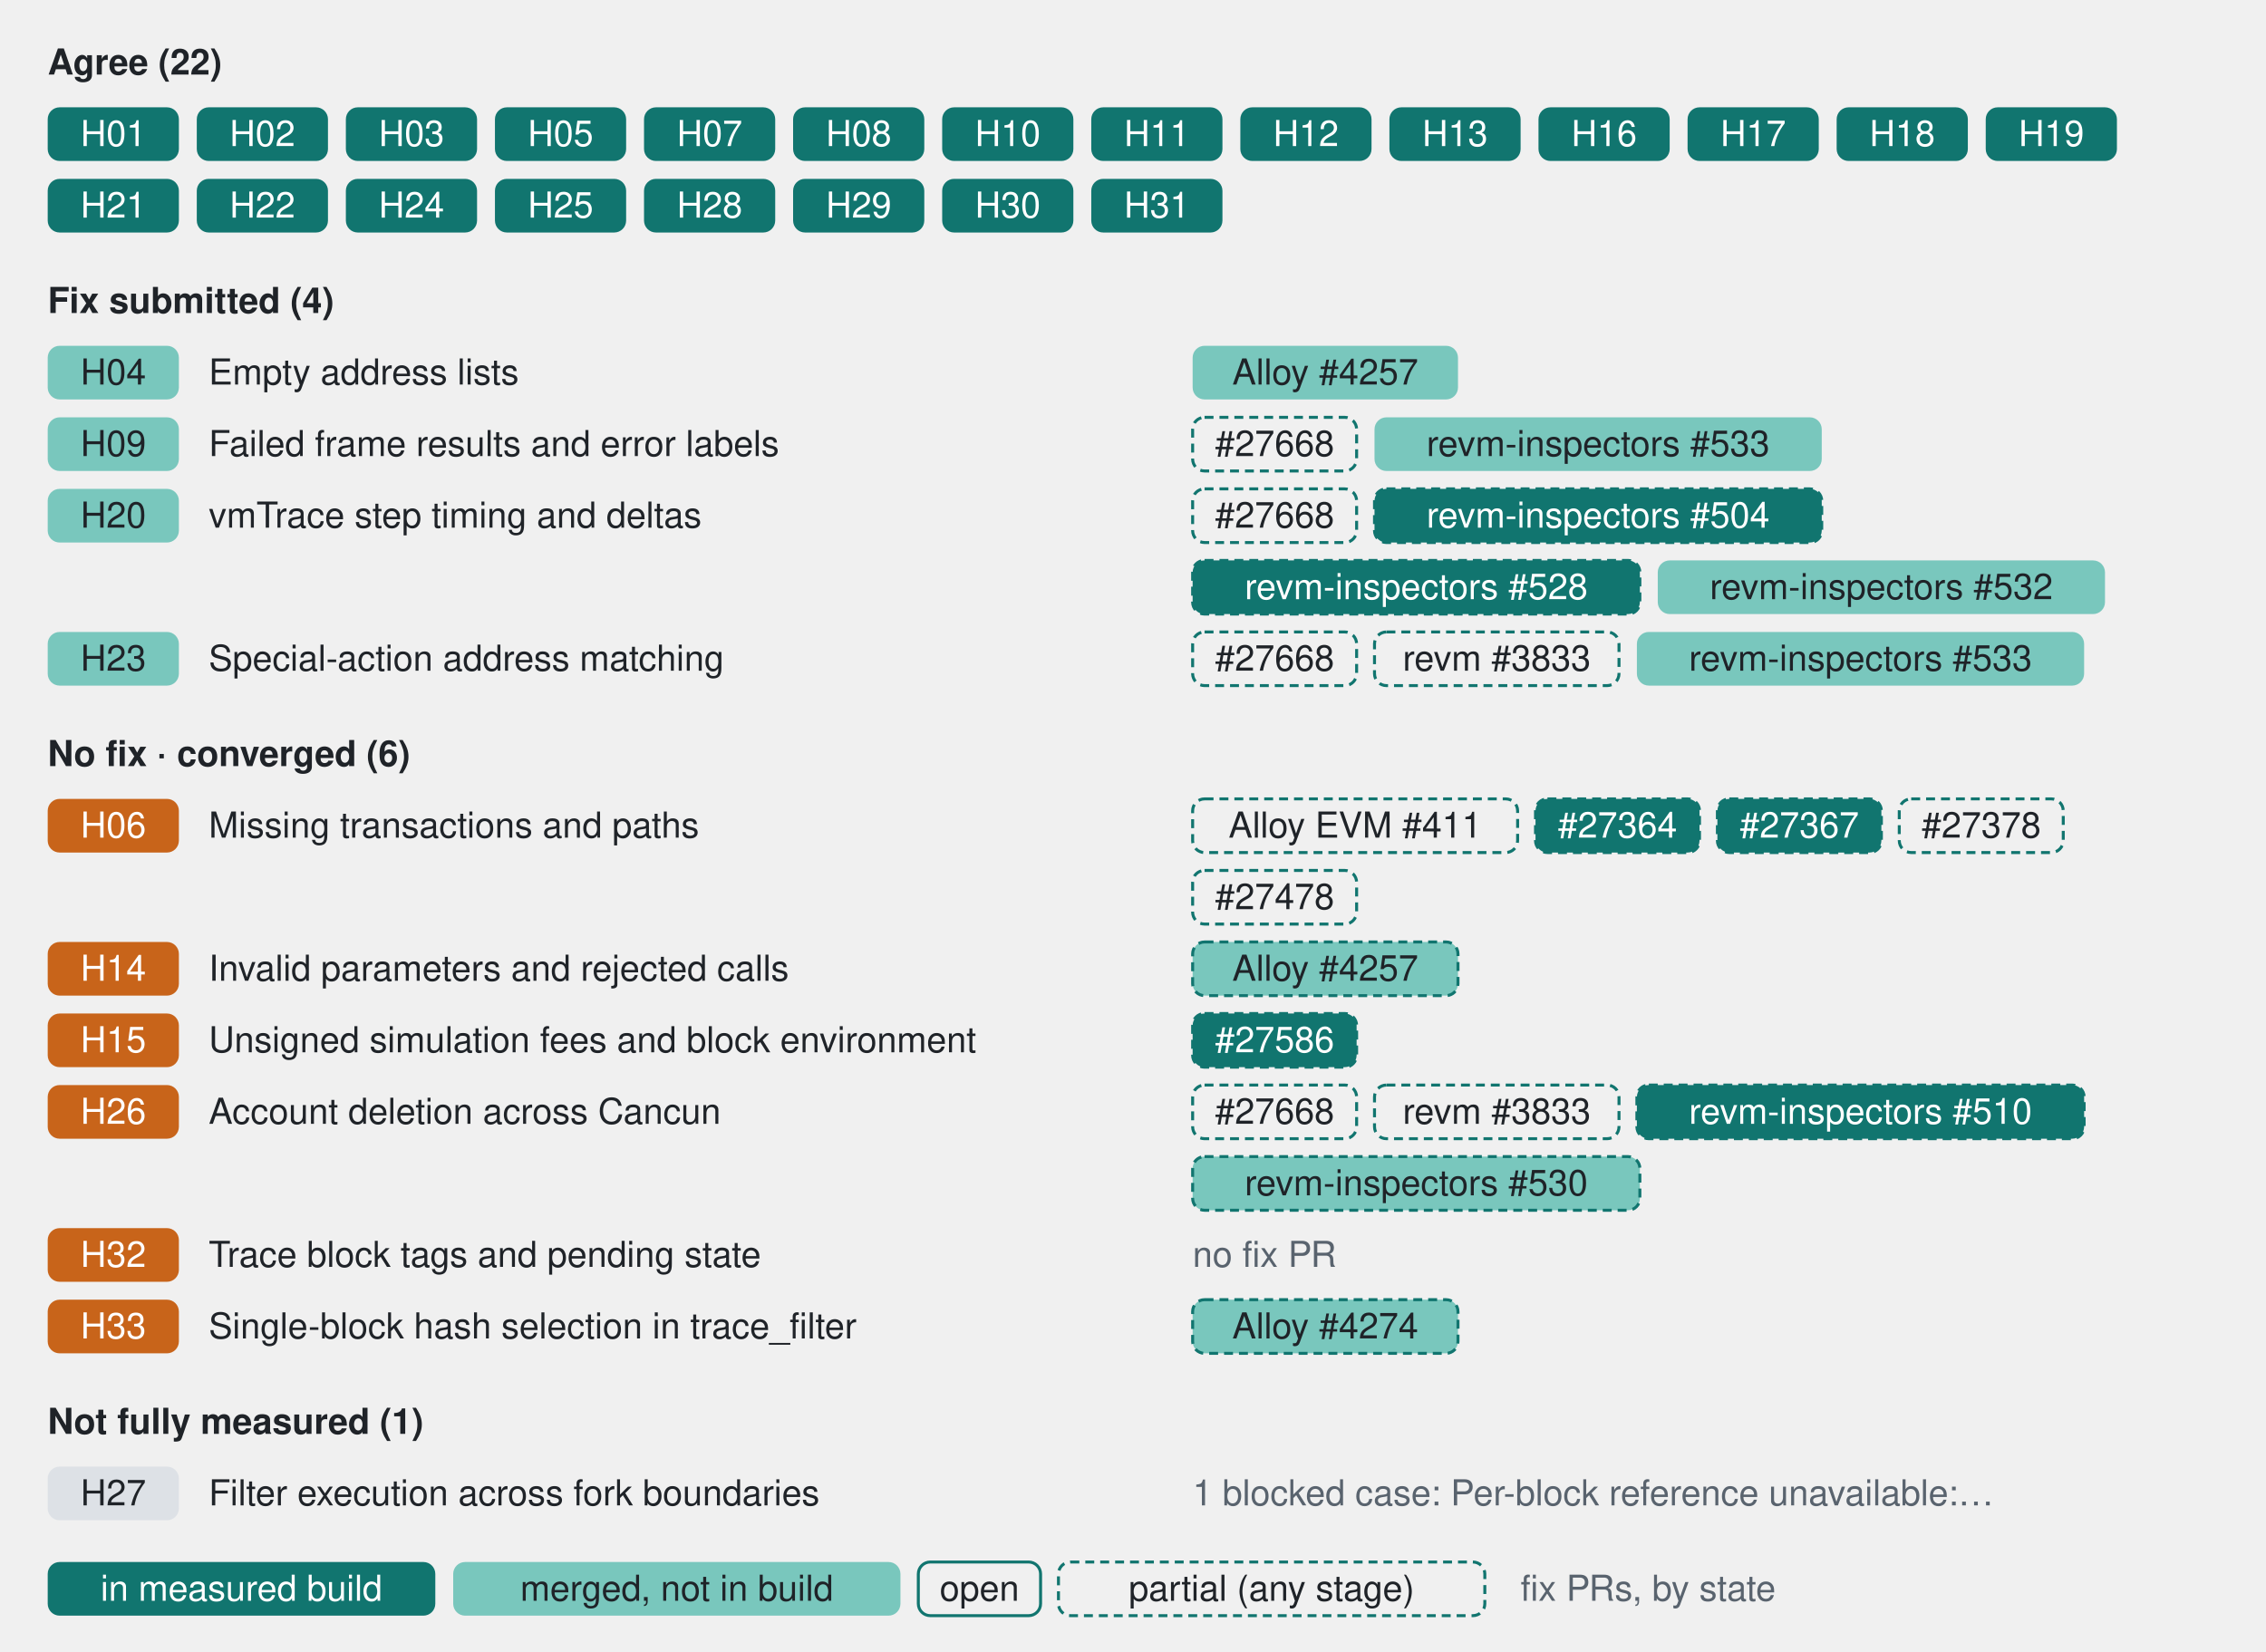
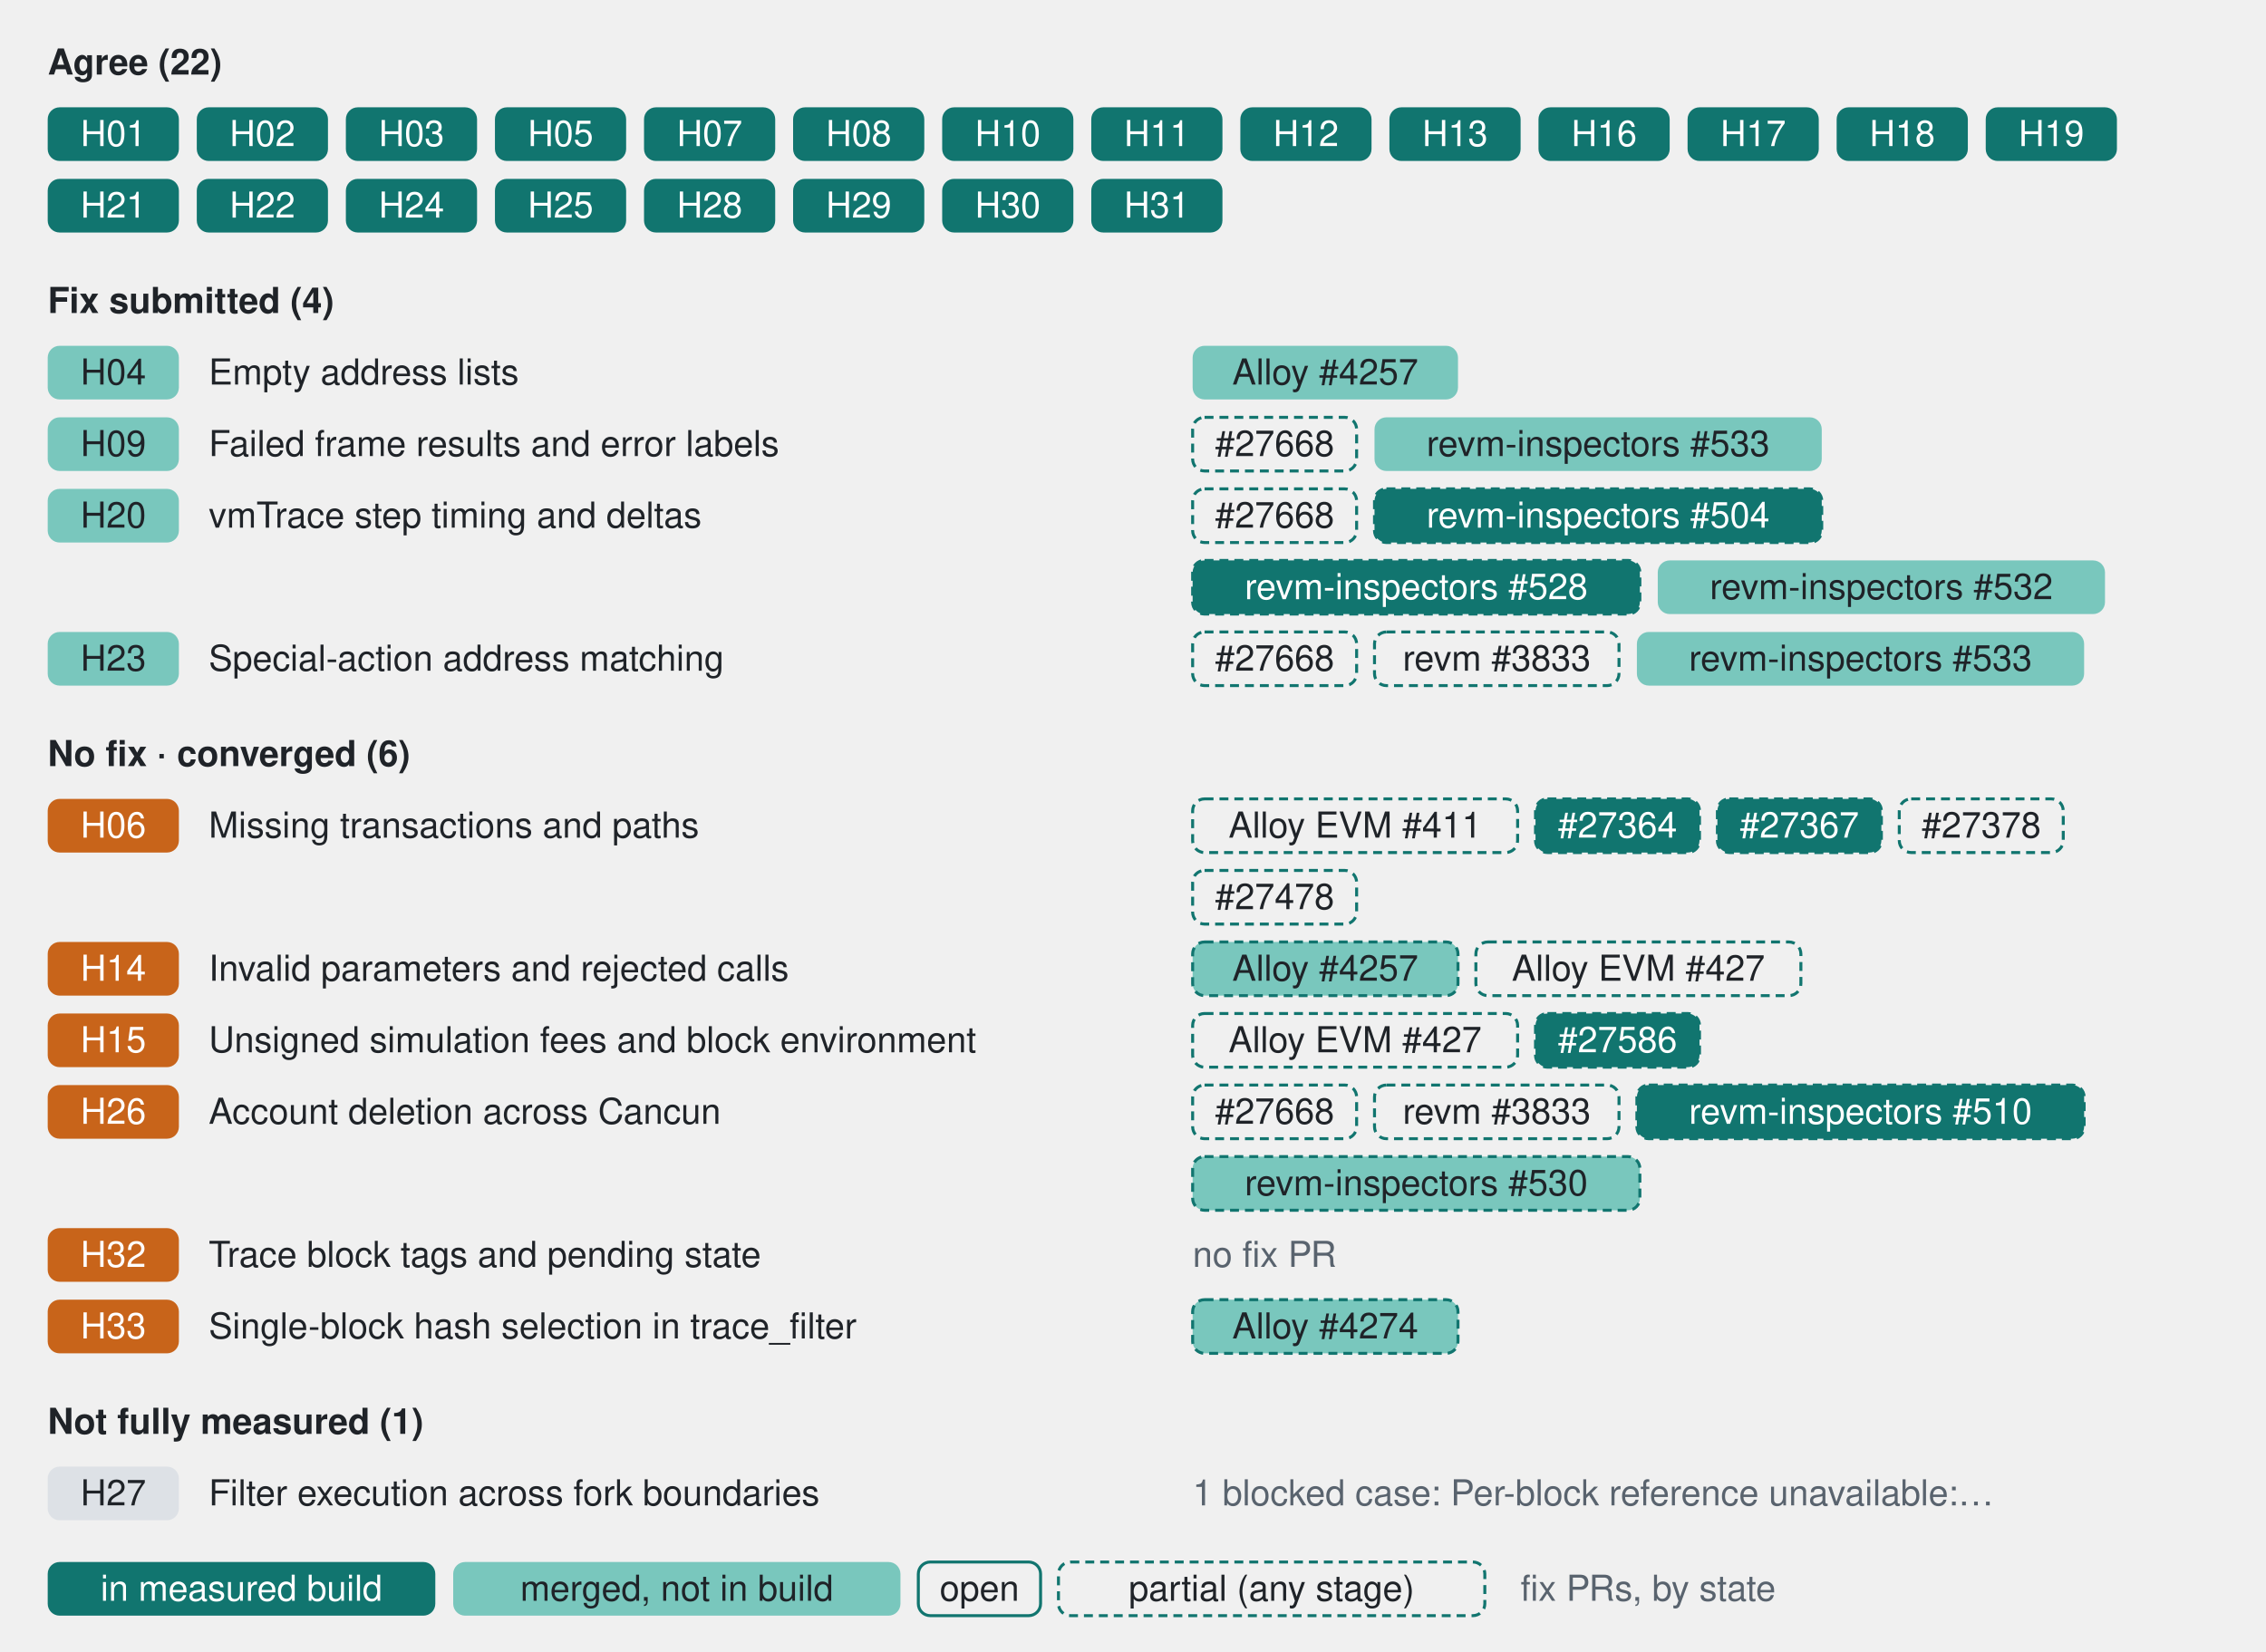
<svg xmlns="http://www.w3.org/2000/svg" width="760" height="554" viewBox="0 0 760 554" role="img" aria-labelledby="title">
  <style>text{font-family:-apple-system,BlinkMacSystemFont,"Segoe UI",Helvetica,Arial,sans-serif;font-size:12px}.head{font-weight:600}.partial{stroke-dasharray:3 2}.label{fill:#1f2328}.muted{fill:#59636e}.pr{fill:none;stroke:#11756f}.edge{stroke:#11756f}.b-agree{fill:#11756f}.n-agree{fill:#ffffff}.b-fix{fill:#79c7bd}.n-fix{fill:#1f2328}.b-converged{fill:#c8641a}.n-converged{fill:#ffffff}.b-review{fill:#f2b36b}.n-review{fill:#1f2328}.b-policy{fill:#8172c4}.n-policy{fill:#ffffff}.b-unmeasured{fill:#dde1e6}.n-unmeasured{fill:#1f2328}@media (prefers-color-scheme:dark){.label{fill:#e6edf3}.muted{fill:#9198a1}.pr{fill:none;stroke:#3aa59a}.edge{stroke:#3aa59a}.b-agree{fill:#3aa59a}.n-agree{fill:#0d1117}.b-fix{fill:#1a6b62}.n-fix{fill:#ffffff}.b-converged{fill:#e5843a}.n-converged{fill:#0d1117}.b-review{fill:#8f5420}.n-review{fill:#ffffff}.b-policy{fill:#9b8fe0}.n-policy{fill:#0d1117}.b-unmeasured{fill:#2d333b}.n-unmeasured{fill:#e6edf3}}</style>
  <text class="label head" x="16" y="25">Agree (22)</text>
  <rect class="b-agree" x="16" y="36" width="44" height="18" rx="4" />
  <text class="n-agree" x="38" y="49" text-anchor="middle">H01</text>
  <rect class="b-agree" x="66" y="36" width="44" height="18" rx="4" />
  <text class="n-agree" x="88" y="49" text-anchor="middle">H02</text>
  <rect class="b-agree" x="116" y="36" width="44" height="18" rx="4" />
  <text class="n-agree" x="138" y="49" text-anchor="middle">H03</text>
  <rect class="b-agree" x="166" y="36" width="44" height="18" rx="4" />
  <text class="n-agree" x="188" y="49" text-anchor="middle">H05</text>
  <rect class="b-agree" x="216" y="36" width="44" height="18" rx="4" />
  <text class="n-agree" x="238" y="49" text-anchor="middle">H07</text>
  <rect class="b-agree" x="266" y="36" width="44" height="18" rx="4" />
  <text class="n-agree" x="288" y="49" text-anchor="middle">H08</text>
  <rect class="b-agree" x="316" y="36" width="44" height="18" rx="4" />
  <text class="n-agree" x="338" y="49" text-anchor="middle">H10</text>
  <rect class="b-agree" x="366" y="36" width="44" height="18" rx="4" />
  <text class="n-agree" x="388" y="49" text-anchor="middle">H11</text>
  <rect class="b-agree" x="416" y="36" width="44" height="18" rx="4" />
  <text class="n-agree" x="438" y="49" text-anchor="middle">H12</text>
  <rect class="b-agree" x="466" y="36" width="44" height="18" rx="4" />
  <text class="n-agree" x="488" y="49" text-anchor="middle">H13</text>
  <rect class="b-agree" x="516" y="36" width="44" height="18" rx="4" />
  <text class="n-agree" x="538" y="49" text-anchor="middle">H16</text>
  <rect class="b-agree" x="566" y="36" width="44" height="18" rx="4" />
  <text class="n-agree" x="588" y="49" text-anchor="middle">H17</text>
  <rect class="b-agree" x="616" y="36" width="44" height="18" rx="4" />
  <text class="n-agree" x="638" y="49" text-anchor="middle">H18</text>
  <rect class="b-agree" x="666" y="36" width="44" height="18" rx="4" />
  <text class="n-agree" x="688" y="49" text-anchor="middle">H19</text>
  <rect class="b-agree" x="16" y="60" width="44" height="18" rx="4" />
  <text class="n-agree" x="38" y="73" text-anchor="middle">H21</text>
  <rect class="b-agree" x="66" y="60" width="44" height="18" rx="4" />
  <text class="n-agree" x="88" y="73" text-anchor="middle">H22</text>
  <rect class="b-agree" x="116" y="60" width="44" height="18" rx="4" />
  <text class="n-agree" x="138" y="73" text-anchor="middle">H24</text>
  <rect class="b-agree" x="166" y="60" width="44" height="18" rx="4" />
  <text class="n-agree" x="188" y="73" text-anchor="middle">H25</text>
  <rect class="b-agree" x="216" y="60" width="44" height="18" rx="4" />
  <text class="n-agree" x="238" y="73" text-anchor="middle">H28</text>
  <rect class="b-agree" x="266" y="60" width="44" height="18" rx="4" />
  <text class="n-agree" x="288" y="73" text-anchor="middle">H29</text>
  <rect class="b-agree" x="316" y="60" width="44" height="18" rx="4" />
  <text class="n-agree" x="338" y="73" text-anchor="middle">H30</text>
  <rect class="b-agree" x="366" y="60" width="44" height="18" rx="4" />
  <text class="n-agree" x="388" y="73" text-anchor="middle">H31</text>
  <text class="label head" x="16" y="105">Fix submitted (4)</text>
  <rect class="b-fix" x="16" y="116" width="44" height="18" rx="4" />
  <text class="n-fix" x="38" y="129" text-anchor="middle">H04</text>
  <text class="label" x="70" y="129">Empty address lists</text>
  <rect class="b-fix" x="400" y="116" width="89" height="18" rx="4" />
  <text class="n-fix" x="444.5" y="129" text-anchor="middle">Alloy #4257</text>
  <rect class="b-fix" x="16" y="140" width="44" height="18" rx="4" />
  <text class="n-fix" x="38" y="153" text-anchor="middle">H09</text>
  <text class="label" x="70" y="153">Failed frame results and error labels</text>
  <rect class="pr edge partial" x="400" y="140" width="55" height="18" rx="4" />
  <text class="label" x="427.5" y="153" text-anchor="middle">#27668</text>
  <rect class="b-fix" x="461" y="140" width="150" height="18" rx="4" />
  <text class="n-fix" x="536" y="153" text-anchor="middle">revm-inspectors #533</text>
  <rect class="b-fix" x="16" y="164" width="44" height="18" rx="4" />
  <text class="n-fix" x="38" y="177" text-anchor="middle">H20</text>
  <text class="label" x="70" y="177">vmTrace step timing and deltas</text>
  <rect class="pr edge partial" x="400" y="164" width="55" height="18" rx="4" />
  <text class="label" x="427.5" y="177" text-anchor="middle">#27668</text>
  <rect class="b-agree edge partial" x="461" y="164" width="150" height="18" rx="4" />
  <text class="n-agree" x="536" y="177" text-anchor="middle">revm-inspectors #504</text>
  <rect class="b-agree edge partial" x="400" y="188" width="150" height="18" rx="4" />
  <text class="n-agree" x="475" y="201" text-anchor="middle">revm-inspectors #528</text>
  <rect class="b-fix" x="556" y="188" width="150" height="18" rx="4" />
  <text class="n-fix" x="631" y="201" text-anchor="middle">revm-inspectors #532</text>
  <rect class="b-fix" x="16" y="212" width="44" height="18" rx="4" />
  <text class="n-fix" x="38" y="225" text-anchor="middle">H23</text>
  <text class="label" x="70" y="225">Special-action address matching</text>
  <rect class="pr edge partial" x="400" y="212" width="55" height="18" rx="4" />
  <text class="label" x="427.5" y="225" text-anchor="middle">#27668</text>
  <rect class="pr edge partial" x="461" y="212" width="82" height="18" rx="4" />
  <text class="label" x="502" y="225" text-anchor="middle">revm #3833</text>
  <rect class="b-fix" x="549" y="212" width="150" height="18" rx="4" />
  <text class="n-fix" x="624" y="225" text-anchor="middle">revm-inspectors #533</text>
  <text class="label head" x="16" y="257">No fix · converged (6)</text>
  <rect class="b-converged" x="16" y="268" width="44" height="18" rx="4" />
  <text class="n-converged" x="38" y="281" text-anchor="middle">H06</text>
  <text class="label" x="70" y="281">Missing transactions and paths</text>
  <rect class="pr edge partial" x="400" y="268" width="109" height="18" rx="4" />
  <text class="label" x="454.5" y="281" text-anchor="middle">Alloy EVM #411</text>
  <rect class="b-agree edge partial" x="515" y="268" width="55" height="18" rx="4" />
  <text class="n-agree" x="542.5" y="281" text-anchor="middle">#27364</text>
  <rect class="b-agree edge partial" x="576" y="268" width="55" height="18" rx="4" />
  <text class="n-agree" x="603.5" y="281" text-anchor="middle">#27367</text>
  <rect class="pr edge partial" x="637" y="268" width="55" height="18" rx="4" />
  <text class="label" x="664.5" y="281" text-anchor="middle">#27378</text>
  <rect class="pr edge partial" x="400" y="292" width="55" height="18" rx="4" />
  <text class="label" x="427.5" y="305" text-anchor="middle">#27478</text>
  <rect class="b-converged" x="16" y="316" width="44" height="18" rx="4" />
  <text class="n-converged" x="38" y="329" text-anchor="middle">H14</text>
  <text class="label" x="70" y="329">Invalid parameters and rejected calls</text>
  <rect class="b-fix edge partial" x="400" y="316" width="89" height="18" rx="4" />
  <text class="n-fix" x="444.5" y="329" text-anchor="middle">Alloy #4257</text>
+   <rect class="pr edge partial" x="495" y="316" width="109" height="18" rx="4" />
+   <text class="label" x="549.5" y="329" text-anchor="middle">Alloy EVM #427</text>
  <rect class="b-converged" x="16" y="340" width="44" height="18" rx="4" />
  <text class="n-converged" x="38" y="353" text-anchor="middle">H15</text>
  <text class="label" x="70" y="353">Unsigned simulation fees and block environment</text>
-   <rect class="b-agree edge partial" x="400" y="340" width="55" height="18" rx="4" />
-   <text class="n-agree" x="427.5" y="353" text-anchor="middle">#27586</text>
+   <rect class="pr edge partial" x="400" y="340" width="109" height="18" rx="4" />
+   <text class="label" x="454.5" y="353" text-anchor="middle">Alloy EVM #427</text>
+   <rect class="b-agree edge partial" x="515" y="340" width="55" height="18" rx="4" />
+   <text class="n-agree" x="542.5" y="353" text-anchor="middle">#27586</text>
  <rect class="b-converged" x="16" y="364" width="44" height="18" rx="4" />
  <text class="n-converged" x="38" y="377" text-anchor="middle">H26</text>
  <text class="label" x="70" y="377">Account deletion across Cancun</text>
  <rect class="pr edge partial" x="400" y="364" width="55" height="18" rx="4" />
  <text class="label" x="427.5" y="377" text-anchor="middle">#27668</text>
  <rect class="pr edge partial" x="461" y="364" width="82" height="18" rx="4" />
  <text class="label" x="502" y="377" text-anchor="middle">revm #3833</text>
  <rect class="b-agree edge partial" x="549" y="364" width="150" height="18" rx="4" />
  <text class="n-agree" x="624" y="377" text-anchor="middle">revm-inspectors #510</text>
  <rect class="b-fix edge partial" x="400" y="388" width="150" height="18" rx="4" />
  <text class="n-fix" x="475" y="401" text-anchor="middle">revm-inspectors #530</text>
  <rect class="b-converged" x="16" y="412" width="44" height="18" rx="4" />
  <text class="n-converged" x="38" y="425" text-anchor="middle">H32</text>
  <text class="label" x="70" y="425">Trace block tags and pending state</text>
  <text class="muted" x="400" y="425">no fix PR</text>
  <rect class="b-converged" x="16" y="436" width="44" height="18" rx="4" />
  <text class="n-converged" x="38" y="449" text-anchor="middle">H33</text>
  <text class="label" x="70" y="449">Single-block hash selection in trace_filter</text>
  <rect class="b-fix edge partial" x="400" y="436" width="89" height="18" rx="4" />
  <text class="n-fix" x="444.5" y="449" text-anchor="middle">Alloy #4274</text>
  <text class="label head" x="16" y="481">Not fully measured (1)</text>
  <rect class="b-unmeasured" x="16" y="492" width="44" height="18" rx="4" />
  <text class="n-unmeasured" x="38" y="505" text-anchor="middle">H27</text>
  <text class="label" x="70" y="505">Filter execution across fork boundaries</text>
  <text class="muted" x="400" y="505">1 blocked case: Per-block reference unavailable:…</text>
  <rect class="b-agree" x="16" y="524" width="130" height="18" rx="4" />
  <text class="n-agree" x="81" y="537" text-anchor="middle">in measured build</text>
  <rect class="b-fix" x="152" y="524" width="150" height="18" rx="4" />
  <text class="n-fix" x="227" y="537" text-anchor="middle">merged, not in build</text>
  <rect class="pr" x="308" y="524" width="41" height="18" rx="4" />
  <text class="label" x="328.5" y="537" text-anchor="middle">open</text>
  <rect class="pr partial" x="355" y="524" width="143" height="18" rx="4" />
  <text class="label" x="426.5" y="537" text-anchor="middle">partial (any stage)</text>
  <text class="muted" x="510" y="537">fix PRs, by state</text>
</svg>
